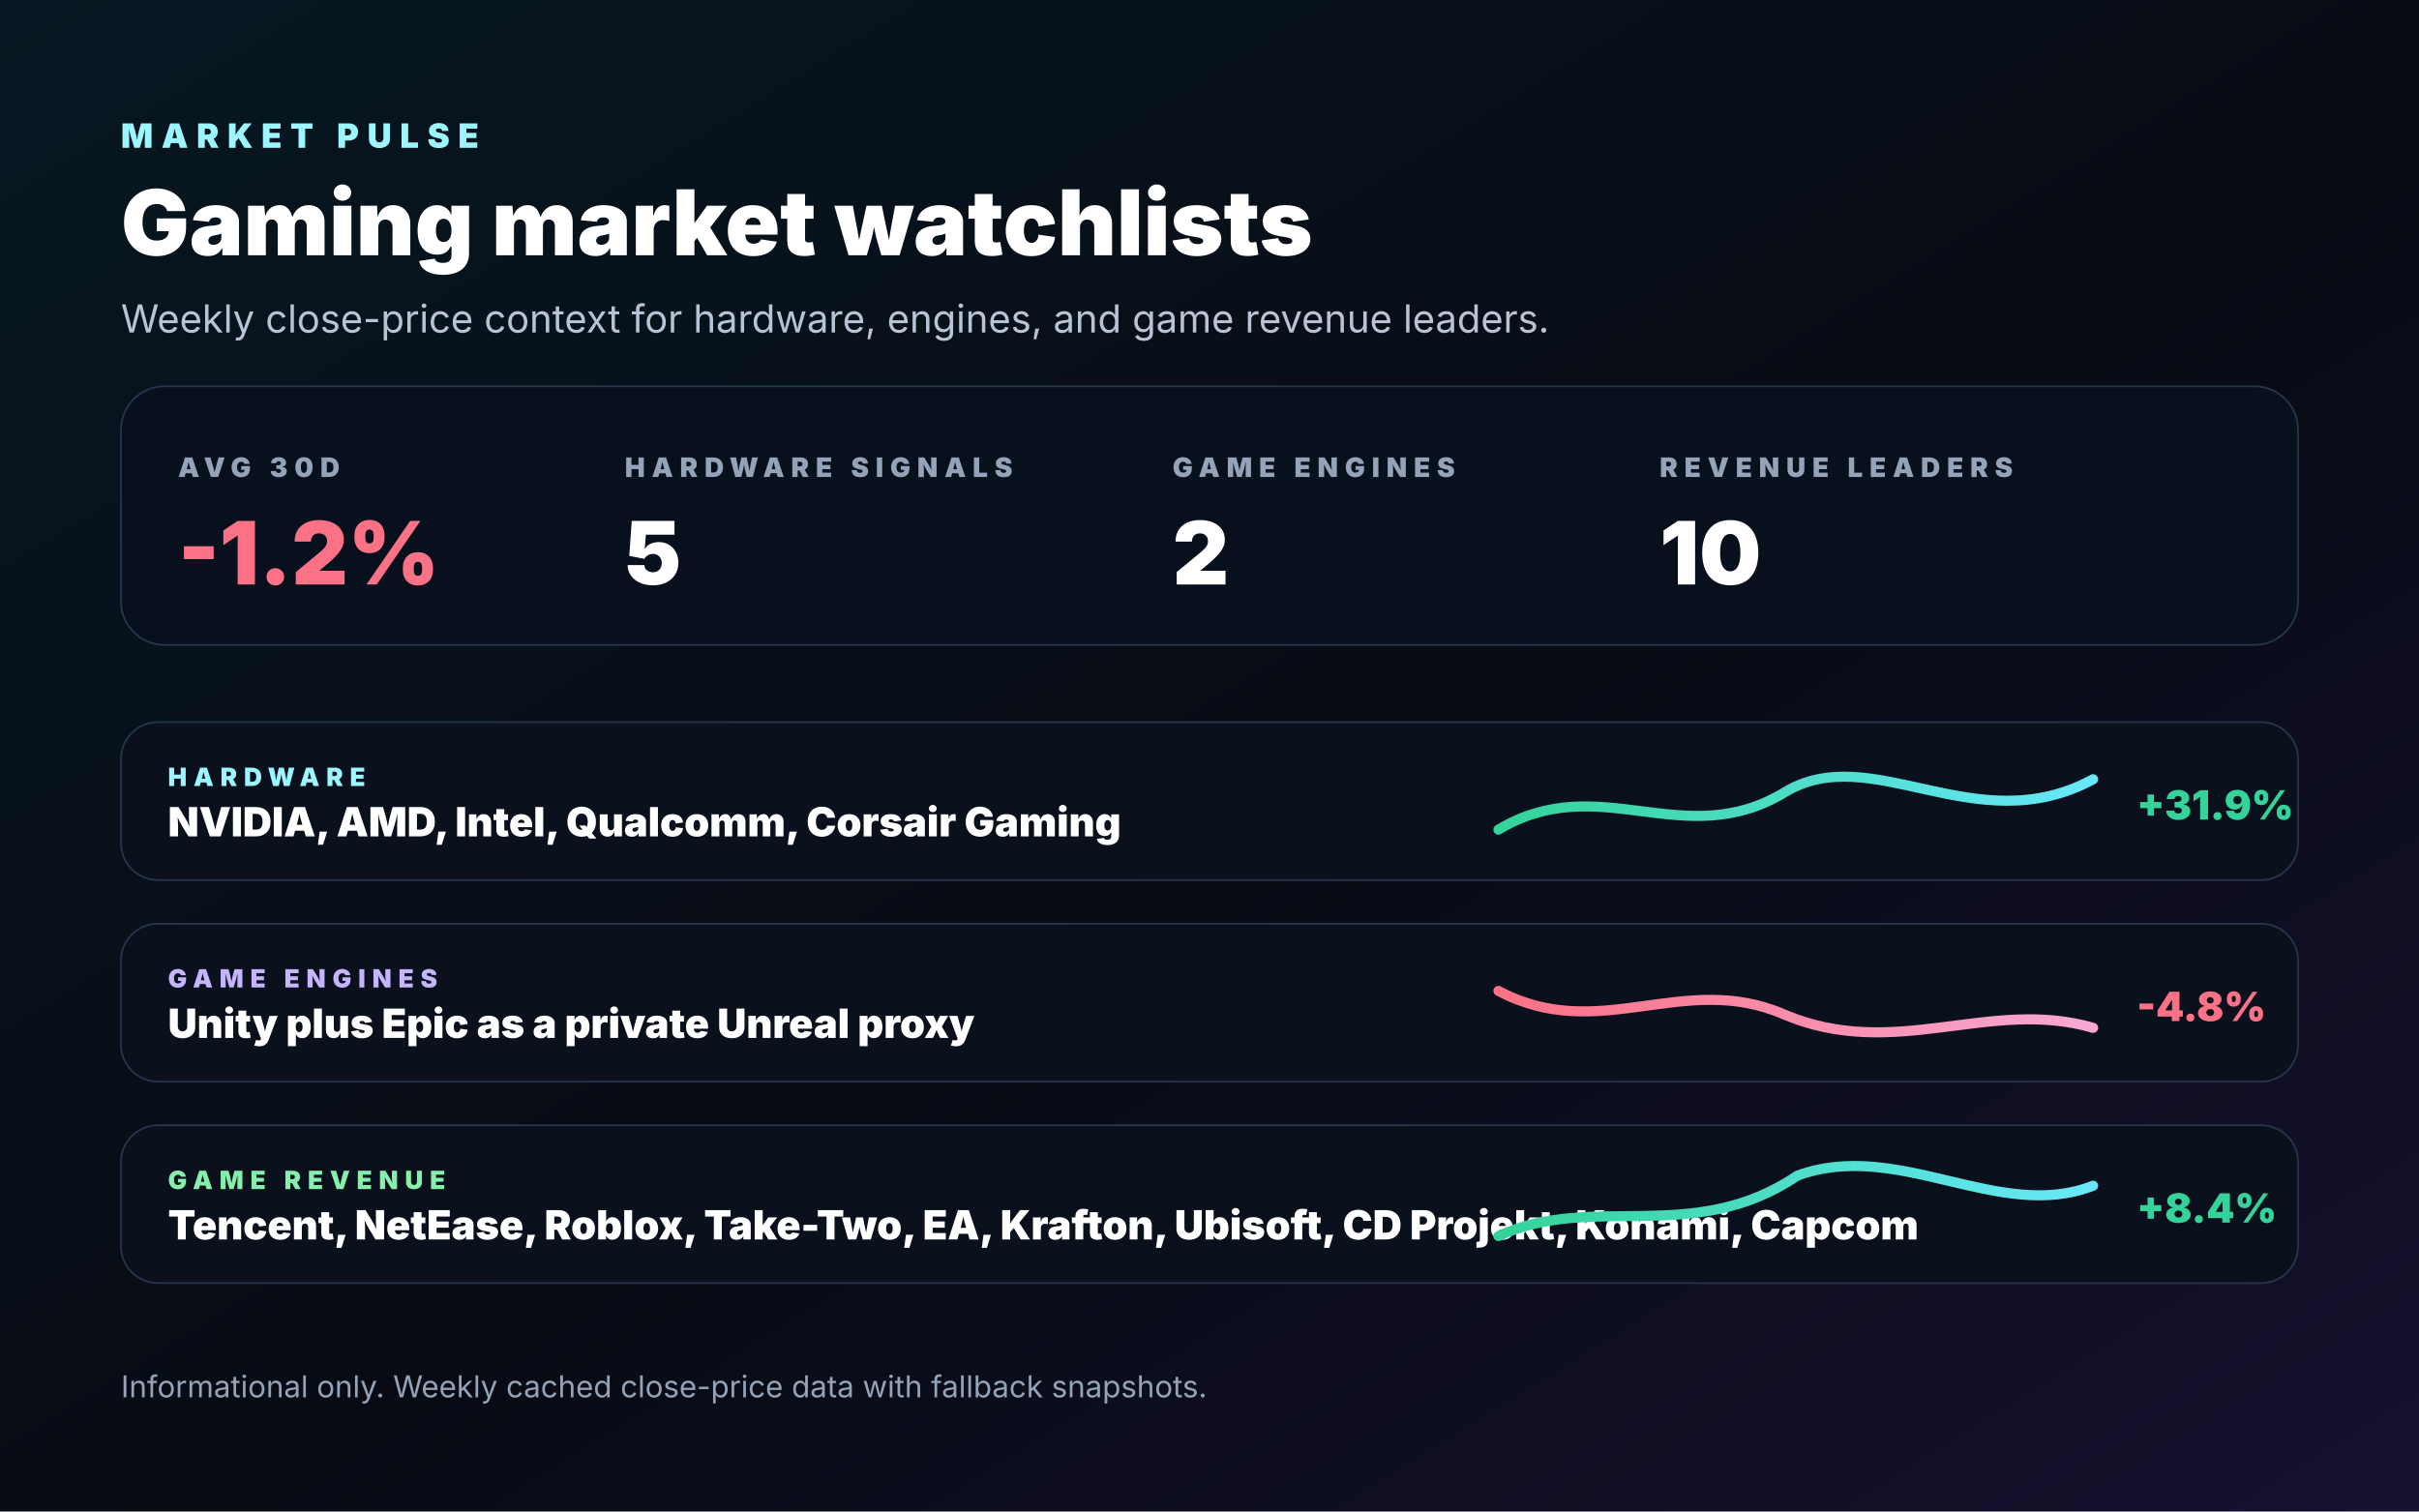
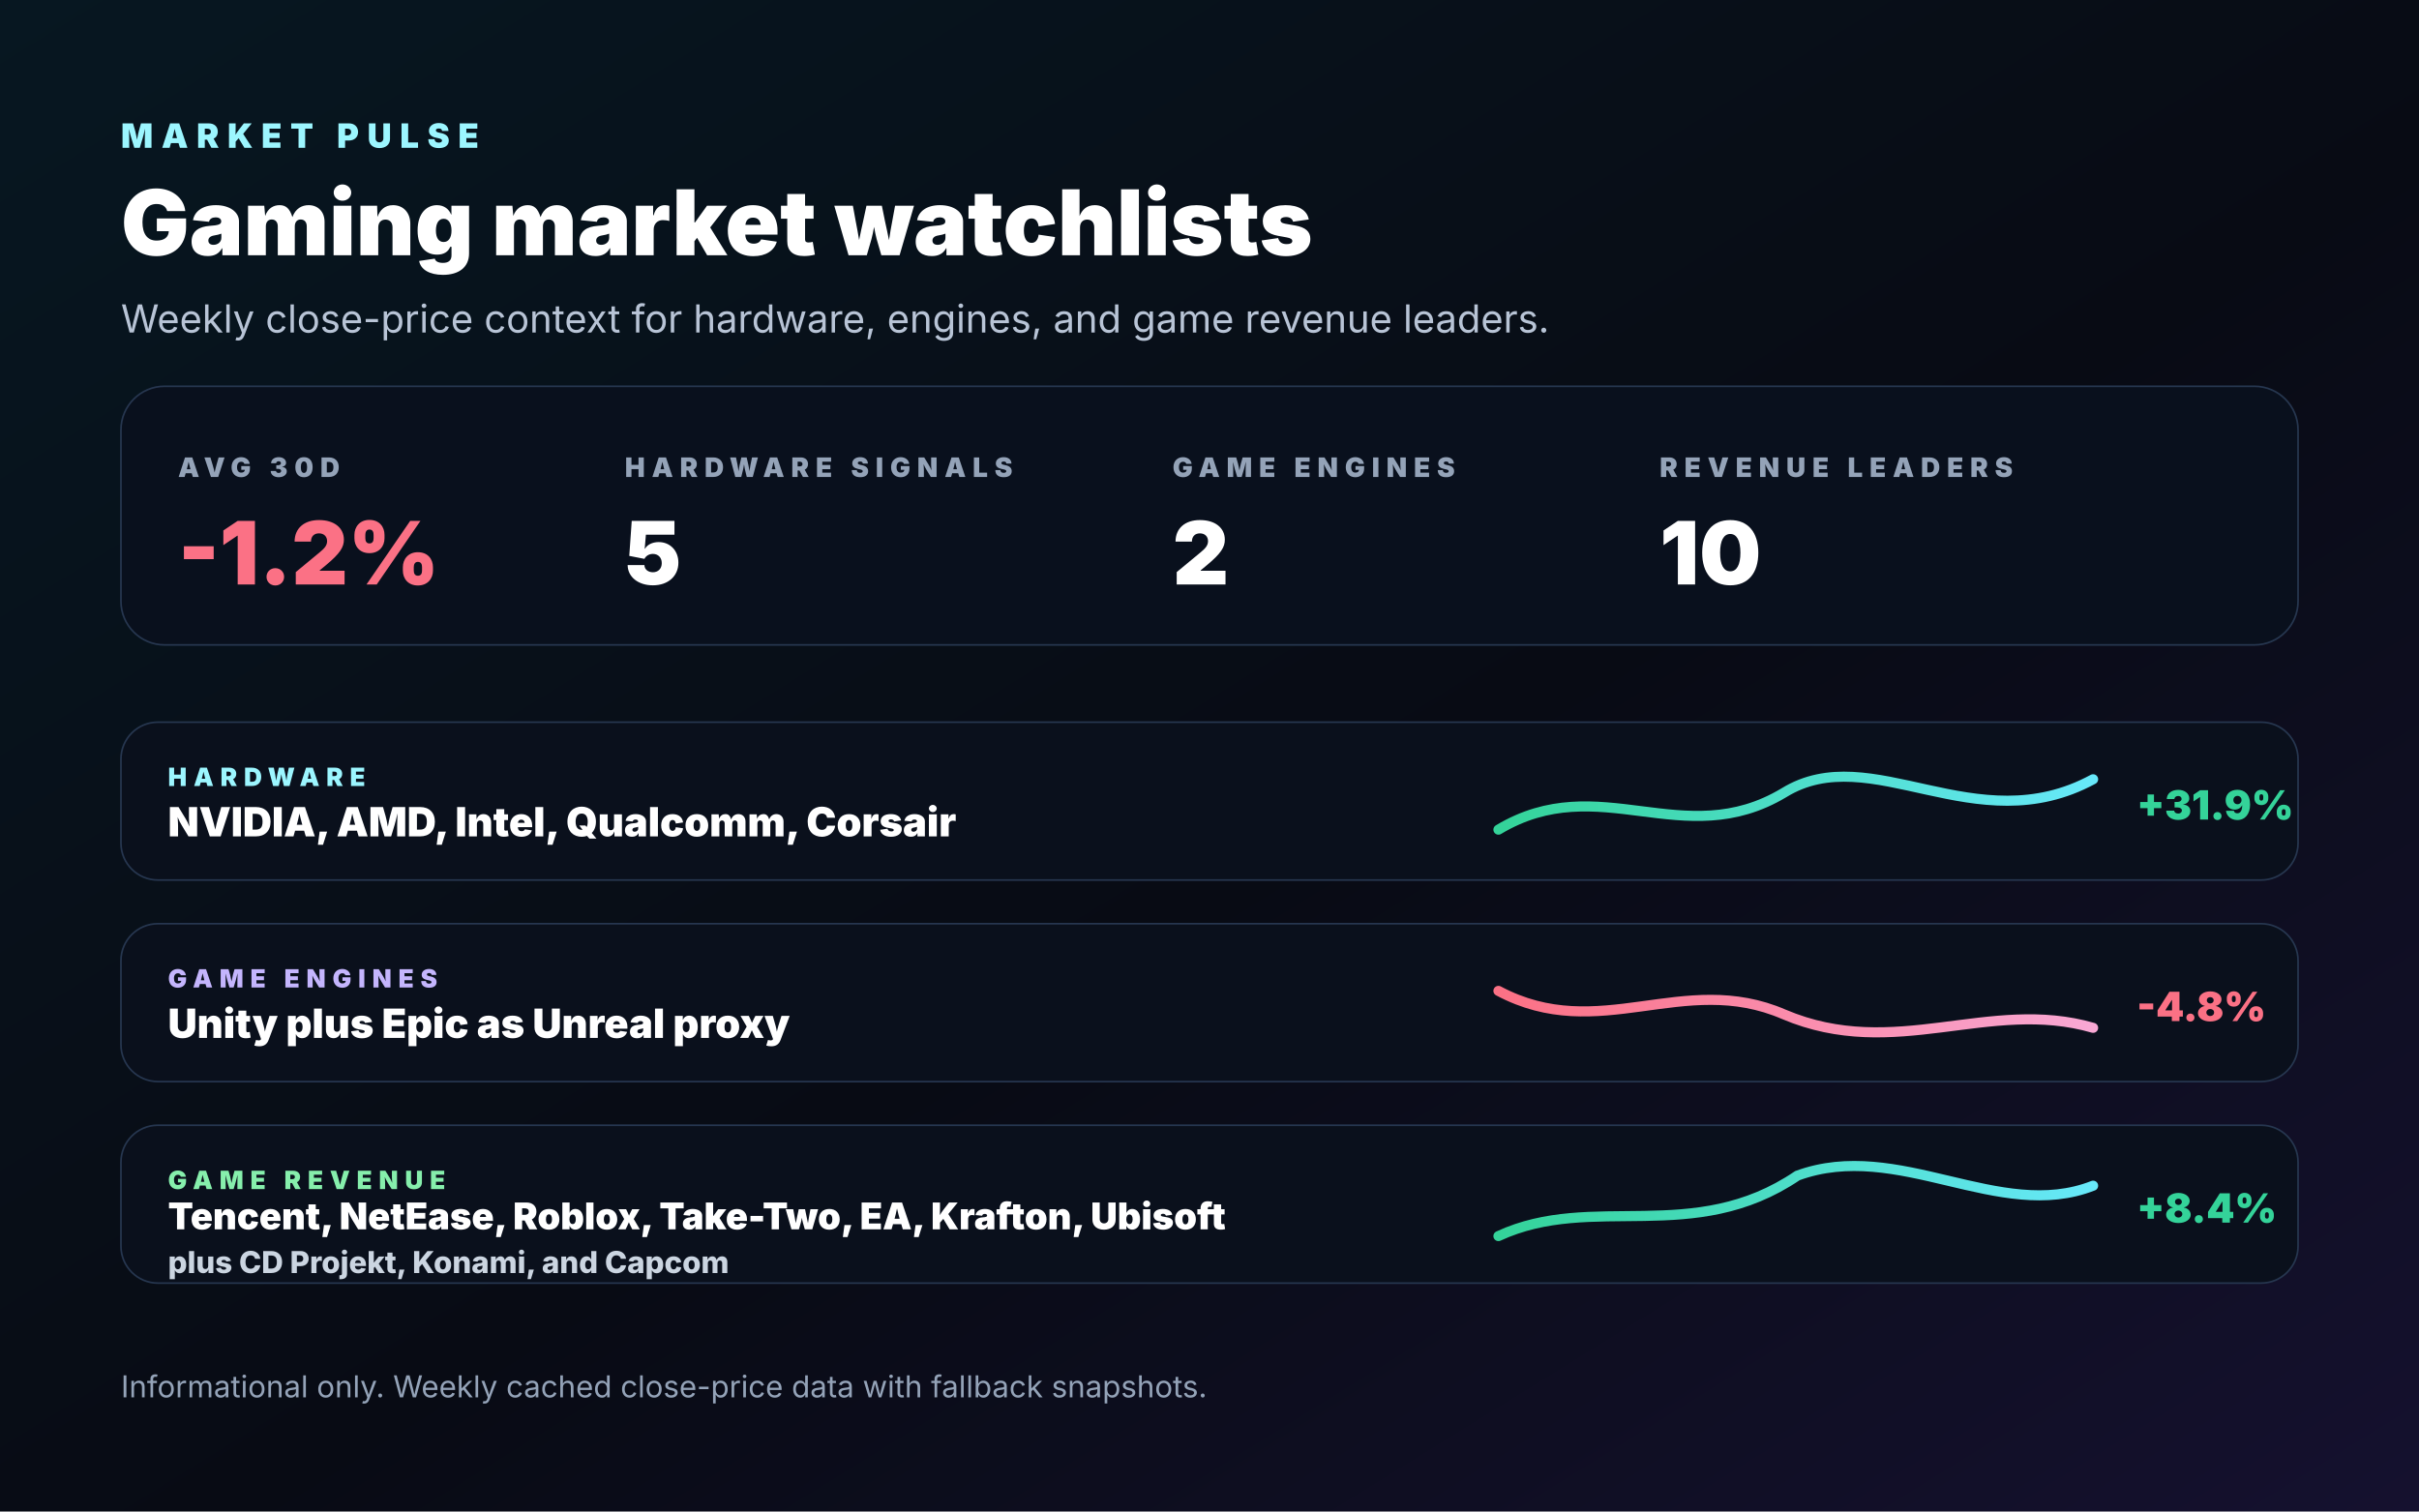
<svg xmlns="http://www.w3.org/2000/svg" width="1440" height="900" viewBox="0 0 1440 900" role="img" aria-labelledby="title desc">
  <defs>
    <linearGradient id="bg" x1="0" x2="1" y1="0" y2="1">
      <stop offset="0" stop-color="#071721" />
      <stop offset="0.55" stop-color="#080b14" />
      <stop offset="1" stop-color="#15112f" />
    </linearGradient>
    <linearGradient id="pos" x1="0" x2="1">
      <stop offset="0" stop-color="#34d399" />
      <stop offset="1" stop-color="#67e8f9" />
    </linearGradient>
    <linearGradient id="neg" x1="0" x2="1">
      <stop offset="0" stop-color="#fb7185" />
      <stop offset="1" stop-color="#f9a8d4" />
    </linearGradient>
  </defs>
  <rect width="1440" height="900" fill="url(#bg)" />
  <g transform="translate(72 58)">
    <text x="0" y="30" fill="#9cf6ff" font-family="Inter, Arial, sans-serif" font-size="20" font-weight="900" letter-spacing="5">MARKET PULSE</text>
    <text x="0" y="94" fill="#ffffff" font-family="Inter, Arial, sans-serif" font-size="54" font-weight="900">Gaming market watchlists</text>
    <text x="0" y="140" fill="#b8c4d6" font-family="Inter, Arial, sans-serif" font-size="23">Weekly close-price context for hardware, engines, and game revenue leaders.</text>
  </g>
  <g transform="translate(72 230)">
    <rect width="1296" height="154" rx="26" fill="#09101d" stroke="#26364f" />
    <g transform="translate(34 30)">
      <text x="0" y="24" fill="#94a3b8" font-family="Inter, Arial, sans-serif" font-size="16" font-weight="900" letter-spacing="4">AVG 30D</text>
      <text x="0" y="88" fill="#fb7185" font-family="Inter, Arial, sans-serif" font-size="52" font-weight="900">-1.2%</text>
    </g>
    <g transform="translate(300 30)">
      <text x="0" y="24" fill="#94a3b8" font-family="Inter, Arial, sans-serif" font-size="16" font-weight="900" letter-spacing="4">HARDWARE SIGNALS</text>
      <text x="0" y="88" fill="#ffffff" font-family="Inter, Arial, sans-serif" font-size="52" font-weight="900">5</text>
    </g>
    <g transform="translate(626 30)">
      <text x="0" y="24" fill="#94a3b8" font-family="Inter, Arial, sans-serif" font-size="16" font-weight="900" letter-spacing="4">GAME ENGINES</text>
      <text x="0" y="88" fill="#ffffff" font-family="Inter, Arial, sans-serif" font-size="52" font-weight="900">2</text>
    </g>
    <g transform="translate(916 30)">
      <text x="0" y="24" fill="#94a3b8" font-family="Inter, Arial, sans-serif" font-size="16" font-weight="900" letter-spacing="4">REVENUE LEADERS</text>
      <text x="0" y="88" fill="#ffffff" font-family="Inter, Arial, sans-serif" font-size="52" font-weight="900">10</text>
    </g>
  </g>
  <g transform="translate(72 430)">
    <rect width="1296" height="94" rx="22" fill="#0a101c" stroke="#26364f" />
    <text x="28" y="38" fill="#9cf6ff" font-family="Inter, Arial, sans-serif" font-size="15" font-weight="900" letter-spacing="4">HARDWARE</text>
-     <text x="28" y="68" fill="#ffffff" font-family="Inter, Arial, sans-serif" font-size="24" font-weight="900">NVIDIA, AMD, Intel, Qualcomm, Corsair Gaming</text>
+     <text x="28" y="68" fill="#ffffff" font-family="Inter, Arial, sans-serif" font-size="24" font-weight="900">NVIDIA, AMD, Intel, Qualcomm, Corsair</text>
    <path d="M820 64 C880 28 930 78 990 42 C1042 10 1104 72 1174 34" fill="none" stroke="url(#pos)" stroke-width="6" stroke-linecap="round" />
    <text x="1200" y="58" fill="#34d399" font-family="Inter, Arial, sans-serif" font-size="24" font-weight="900">+31.9%</text>
  </g>
  <g transform="translate(72 550)">
    <rect width="1296" height="94" rx="22" fill="#0a101c" stroke="#26364f" />
    <text x="28" y="38" fill="#c4b5fd" font-family="Inter, Arial, sans-serif" font-size="15" font-weight="900" letter-spacing="4">GAME ENGINES</text>
-     <text x="28" y="68" fill="#ffffff" font-family="Inter, Arial, sans-serif" font-size="24" font-weight="900">Unity plus Epic as a private Unreal proxy</text>
+     <text x="28" y="68" fill="#ffffff" font-family="Inter, Arial, sans-serif" font-size="24" font-weight="900">Unity plus Epic as Unreal proxy</text>
    <path d="M820 40 C880 72 930 28 990 54 C1056 82 1112 44 1174 62" fill="none" stroke="url(#neg)" stroke-width="6" stroke-linecap="round" />
    <text x="1200" y="58" fill="#fb7185" font-family="Inter, Arial, sans-serif" font-size="24" font-weight="900">-4.8%</text>
  </g>
  <g transform="translate(72 670)">
    <rect width="1296" height="94" rx="22" fill="#0a101c" stroke="#26364f" />
    <text x="28" y="38" fill="#86efac" font-family="Inter, Arial, sans-serif" font-size="15" font-weight="900" letter-spacing="4">GAME REVENUE</text>
-     <text x="28" y="68" fill="#ffffff" font-family="Inter, Arial, sans-serif" font-size="24" font-weight="900">Tencent, NetEase, Roblox, Take-Two, EA, Krafton, Ubisoft, CD Projekt, Konami, Capcom</text>
+     <text x="28" y="62" fill="#ffffff" font-family="Inter, Arial, sans-serif" font-size="22" font-weight="900">Tencent, NetEase, Roblox, Take-Two, EA, Krafton, Ubisoft</text>
+     <text x="28" y="88" fill="#cbd5e1" font-family="Inter, Arial, sans-serif" font-size="18" font-weight="800">plus CD Projekt, Konami, and Capcom</text>
    <path d="M820 66 C876 40 936 72 998 30 C1058 8 1118 58 1174 36" fill="none" stroke="url(#pos)" stroke-width="6" stroke-linecap="round" />
    <text x="1200" y="58" fill="#34d399" font-family="Inter, Arial, sans-serif" font-size="24" font-weight="900">+8.4%</text>
  </g>
  <text x="72" y="832" fill="#94a3b8" font-family="Inter, Arial, sans-serif" font-size="18">Informational only. Weekly cached close-price data with fallback snapshots.</text>
</svg>
